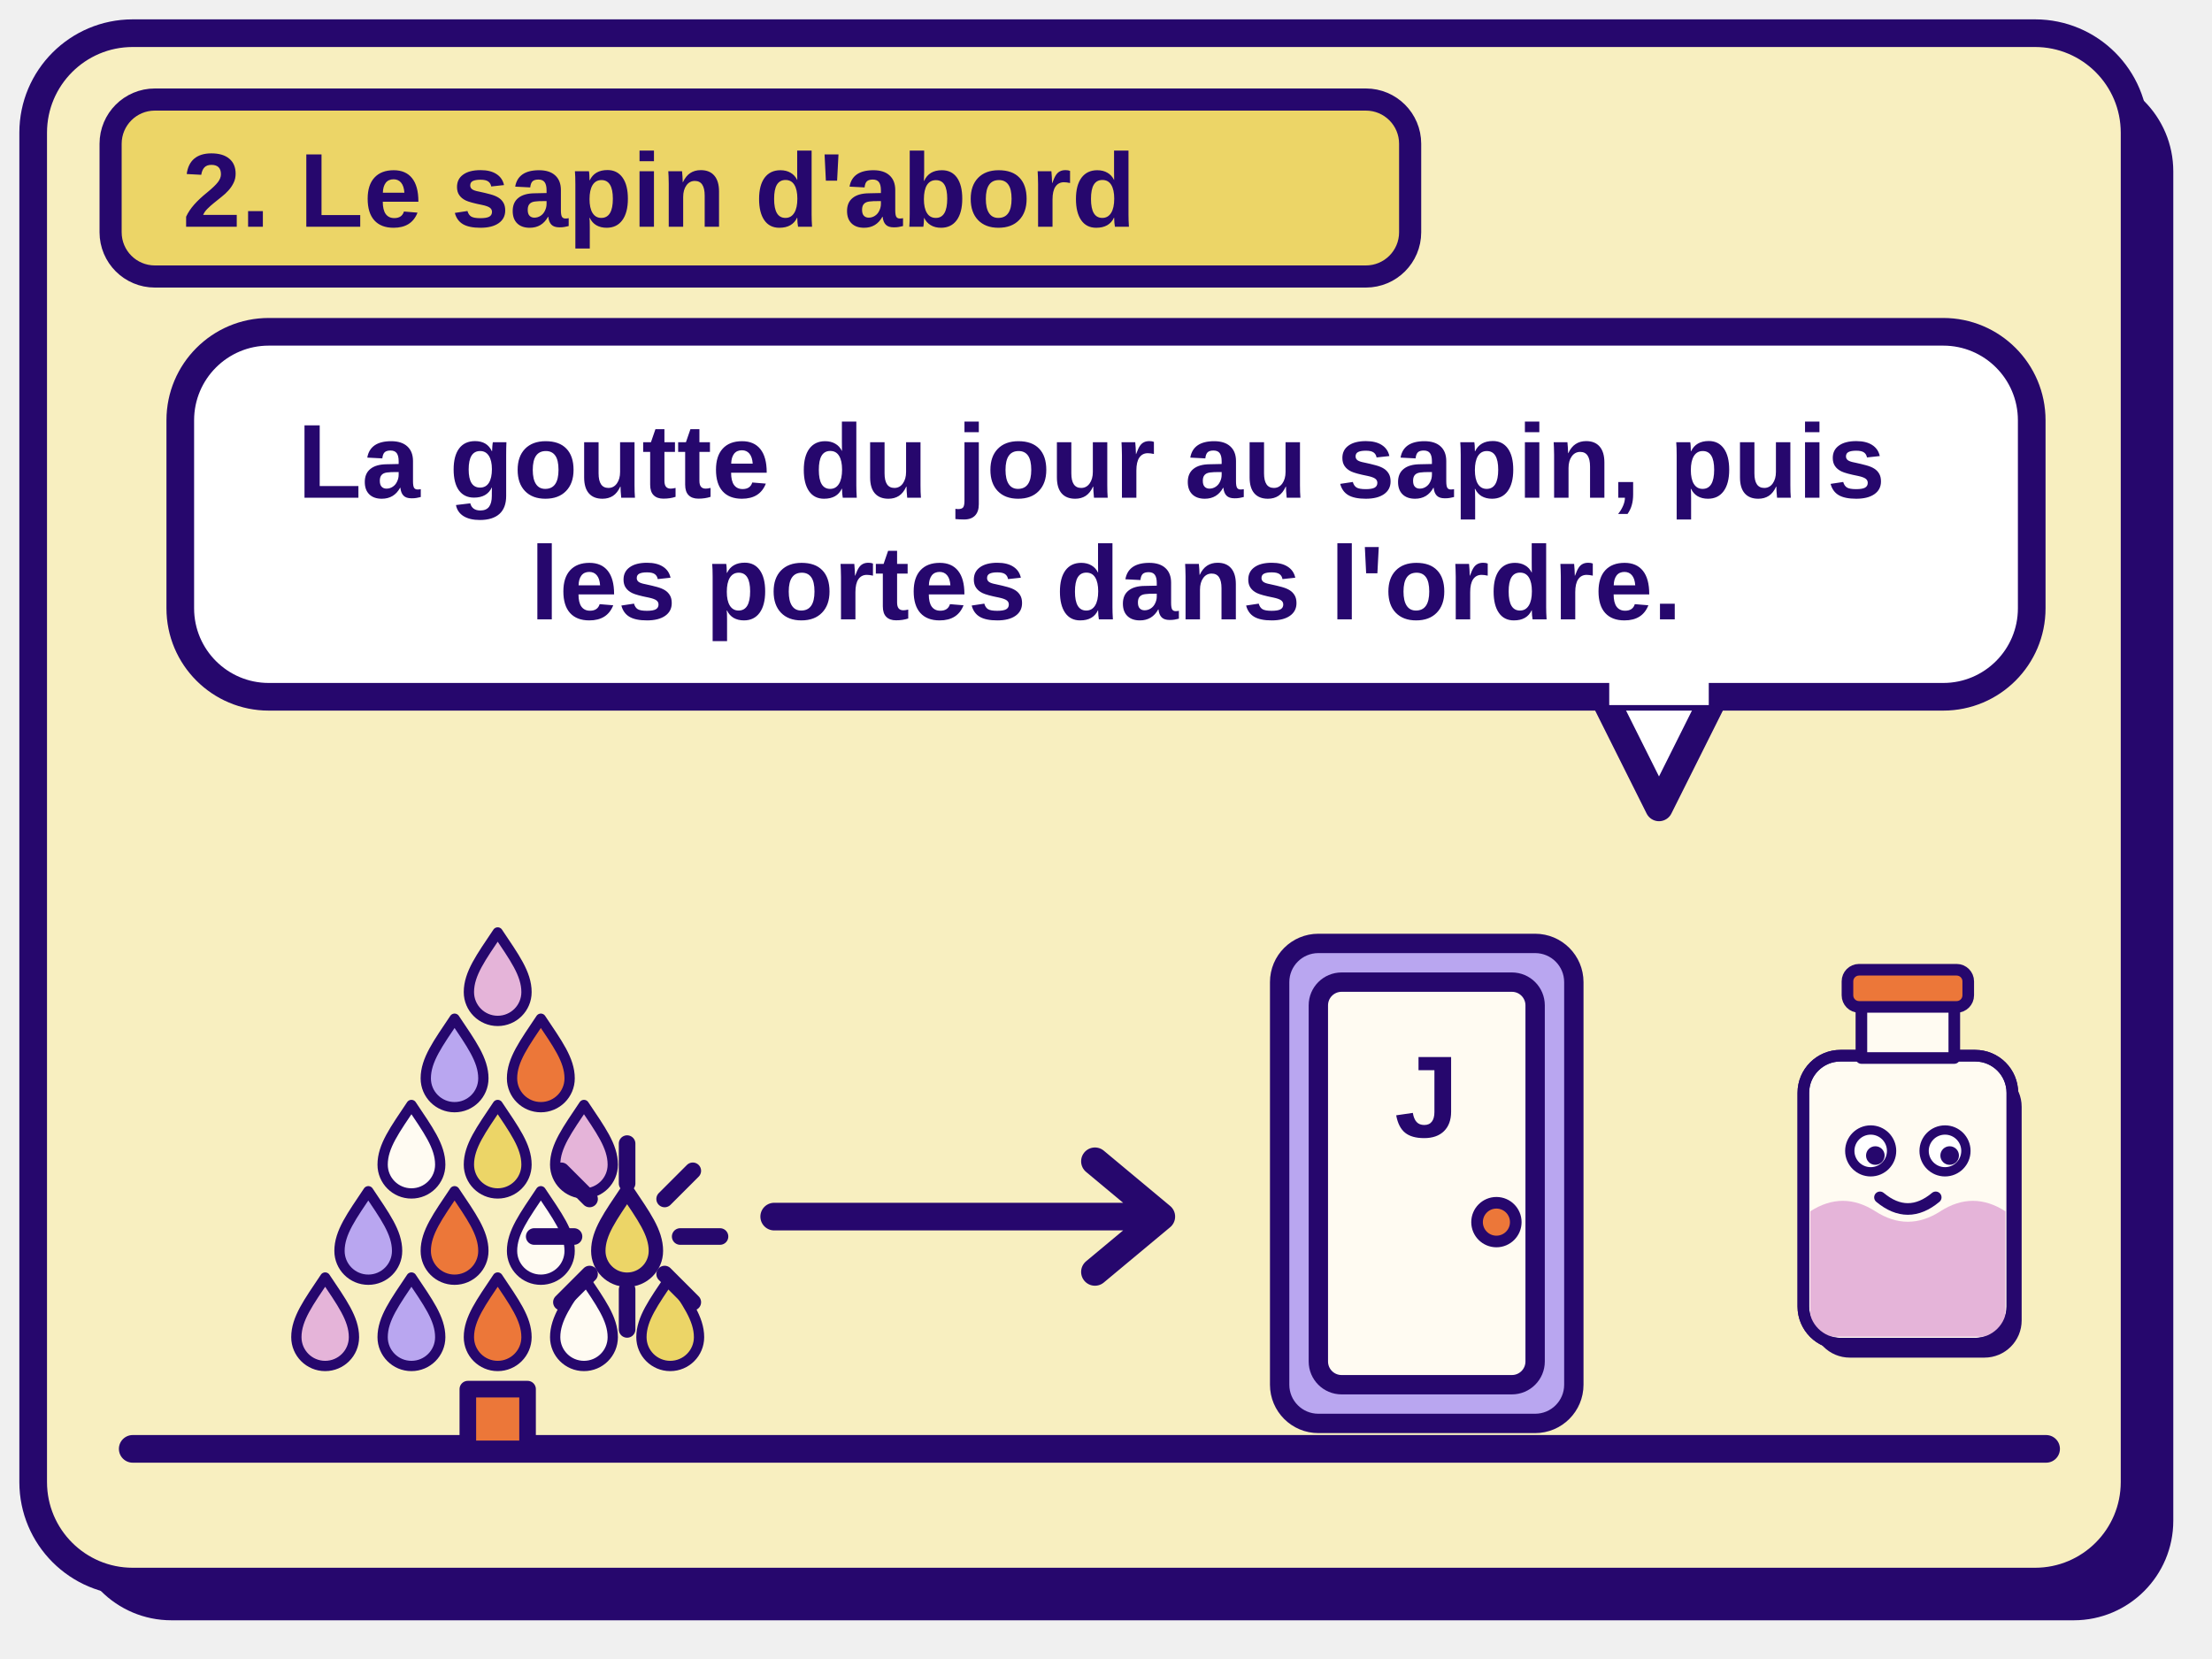
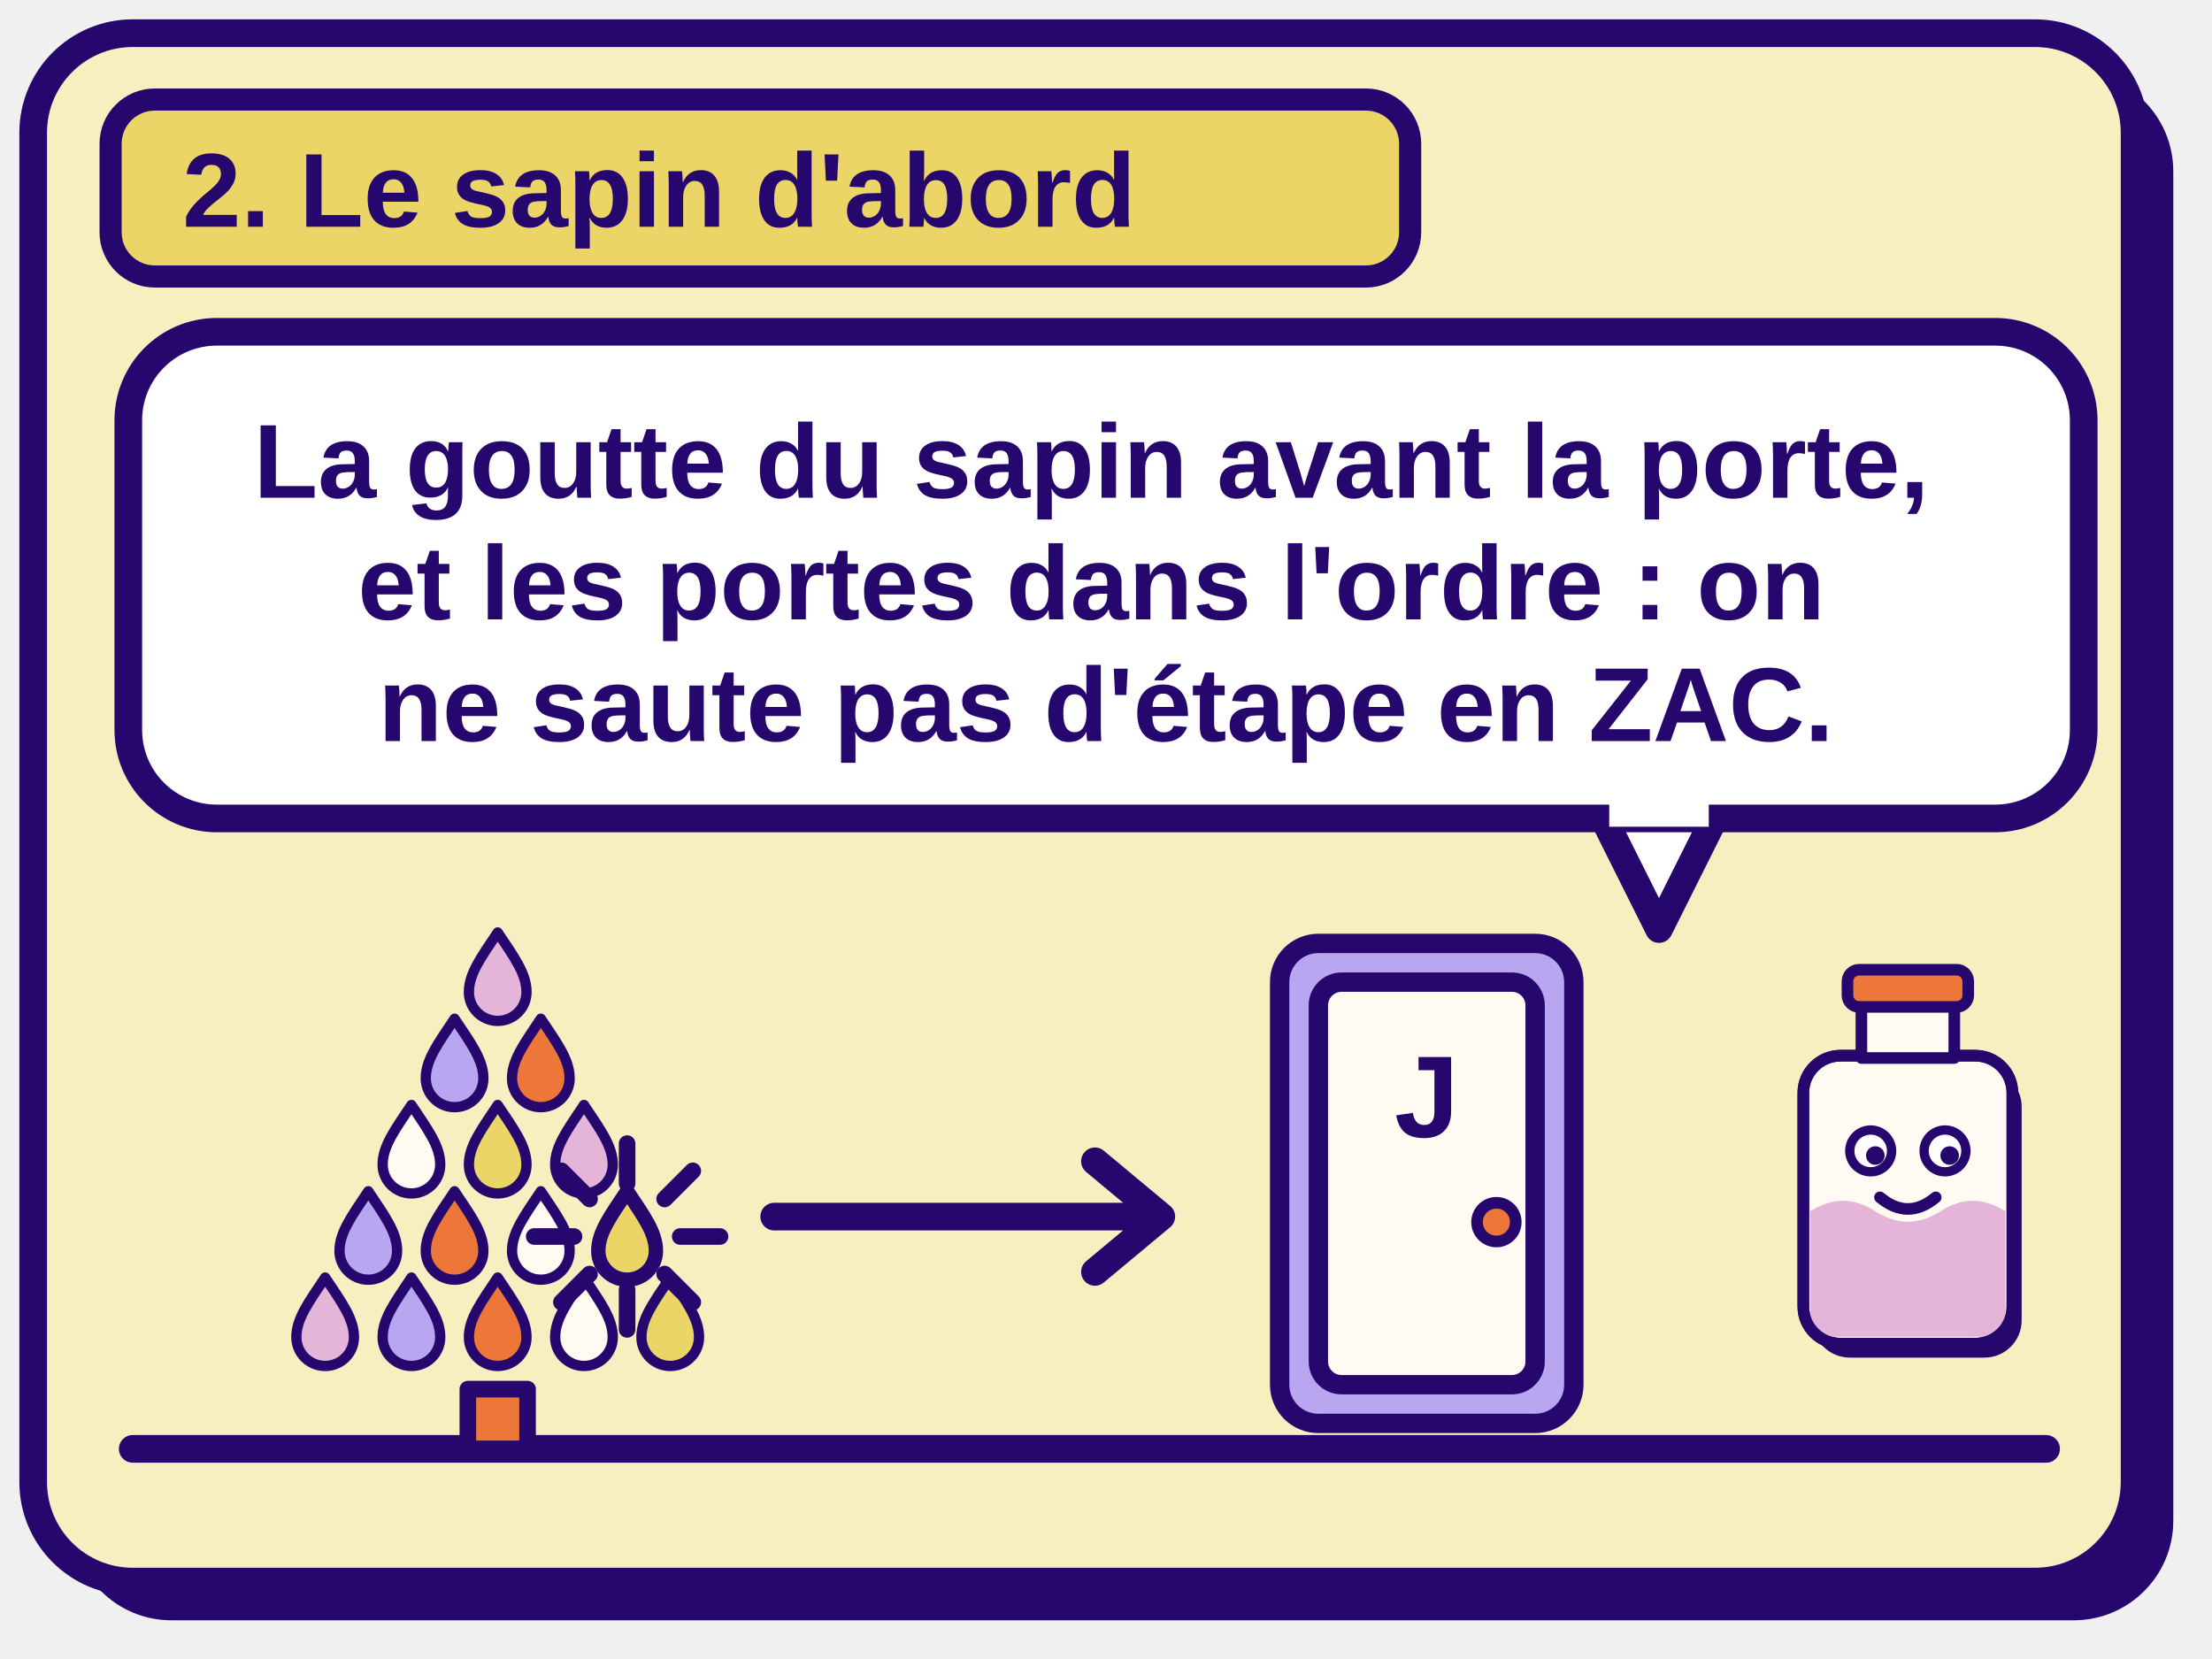
<svg xmlns="http://www.w3.org/2000/svg" viewBox="0 0 400 300" role="img" aria-labelledby="tpg1">
  <rect x="13" y="13" width="380" height="280" rx="18" fill="#26076D" />
  <rect x="6" y="6" width="380" height="280" rx="18" fill="#F8EFC0" stroke="#26076D" stroke-width="5" stroke-linejoin="round" stroke-linecap="round" />
  <rect x="20" y="18" width="235" height="32" rx="8" fill="#ECD567" stroke="#26076D" stroke-width="4" />
  <text font-family="Arial,Helvetica,sans-serif" x="33" y="41" font-size="19" font-weight="700" fill="#26076D">2. Le sapin d'abord</text>
-   <path d="M288 122L300 146L312 122Z" fill="#fff" stroke="#26076D" stroke-width="5" stroke-linejoin="round" stroke-linecap="round" />
-   <rect x="32.6" y="60" width="334.8" height="66" rx="16" fill="#fff" stroke="#26076D" stroke-width="5" stroke-linejoin="round" stroke-linecap="round" />
-   <path d="M291 124h18" stroke="#fff" stroke-width="7" />
+   <path d="M288 144L300 168L312 144Z" fill="#fff" stroke="#26076D" stroke-width="5" stroke-linejoin="round" stroke-linecap="round" />
+   <rect x="23.2" y="60" width="353.6" height="88" rx="16" fill="#fff" stroke="#26076D" stroke-width="5" stroke-linejoin="round" stroke-linecap="round" />
+   <path d="M291 146h18" stroke="#fff" stroke-width="7" />
  <text font-family="Arial,Helvetica,sans-serif" font-size="19" font-weight="700" fill="#26076D" text-anchor="middle">
-     <tspan x="200" y="90">La goutte du jour au sapin, puis</tspan>
-     <tspan x="200" y="112">les portes dans l'ordre.</tspan>
+     <tspan x="200" y="90">La goutte du sapin avant la porte,</tspan>
+     <tspan x="200" y="112">et les portes dans l'ordre : on</tspan>
+     <tspan x="200" y="134">ne saute pas d'étape en ZAC.</tspan>
  </text>
  <path d="M24 262h346" stroke="#26076D" stroke-width="5" stroke-linejoin="round" stroke-linecap="round" />
  <g transform="translate(90 214) scale(0.6)">
    <rect x="-9" y="62" width="18" height="18" fill="#EC7739" stroke="#26076D" stroke-width="5" stroke-linejoin="round" stroke-linecap="round" />
    <path transform="translate(0 -62) scale(0.62)" d="M0-22C8-10 14-2 14 7a14 14 0 0 1-28 0c0-9 6-17 14-29z" fill="#E5B4D9" stroke="#26076D" stroke-width="5" stroke-linejoin="round" stroke-linecap="round" />
    <path transform="translate(-13 -36) scale(0.62)" d="M0-22C8-10 14-2 14 7a14 14 0 0 1-28 0c0-9 6-17 14-29z" fill="#B9A6F0" stroke="#26076D" stroke-width="5" stroke-linejoin="round" stroke-linecap="round" />
    <path transform="translate(13 -36) scale(0.62)" d="M0-22C8-10 14-2 14 7a14 14 0 0 1-28 0c0-9 6-17 14-29z" fill="#EC7739" stroke="#26076D" stroke-width="5" stroke-linejoin="round" stroke-linecap="round" />
    <path transform="translate(-26 -10) scale(0.62)" d="M0-22C8-10 14-2 14 7a14 14 0 0 1-28 0c0-9 6-17 14-29z" fill="#FFFBF2" stroke="#26076D" stroke-width="5" stroke-linejoin="round" stroke-linecap="round" />
    <path transform="translate(0 -10) scale(0.62)" d="M0-22C8-10 14-2 14 7a14 14 0 0 1-28 0c0-9 6-17 14-29z" fill="#ECD567" stroke="#26076D" stroke-width="5" stroke-linejoin="round" stroke-linecap="round" />
    <path transform="translate(26 -10) scale(0.62)" d="M0-22C8-10 14-2 14 7a14 14 0 0 1-28 0c0-9 6-17 14-29z" fill="#E5B4D9" stroke="#26076D" stroke-width="5" stroke-linejoin="round" stroke-linecap="round" />
    <path transform="translate(-39 16) scale(0.62)" d="M0-22C8-10 14-2 14 7a14 14 0 0 1-28 0c0-9 6-17 14-29z" fill="#B9A6F0" stroke="#26076D" stroke-width="5" stroke-linejoin="round" stroke-linecap="round" />
    <path transform="translate(-13 16) scale(0.62)" d="M0-22C8-10 14-2 14 7a14 14 0 0 1-28 0c0-9 6-17 14-29z" fill="#EC7739" stroke="#26076D" stroke-width="5" stroke-linejoin="round" stroke-linecap="round" />
    <path transform="translate(13 16) scale(0.62)" d="M0-22C8-10 14-2 14 7a14 14 0 0 1-28 0c0-9 6-17 14-29z" fill="#FFFBF2" stroke="#26076D" stroke-width="5" stroke-linejoin="round" stroke-linecap="round" />
    <path transform="translate(39 16) scale(0.62)" d="M0-22C8-10 14-2 14 7a14 14 0 0 1-28 0c0-9 6-17 14-29z" fill="#ECD567" stroke="#26076D" stroke-width="7" stroke-linejoin="round" stroke-linecap="round" />
    <path transform="translate(-52 42) scale(0.62)" d="M0-22C8-10 14-2 14 7a14 14 0 0 1-28 0c0-9 6-17 14-29z" fill="#E5B4D9" stroke="#26076D" stroke-width="5" stroke-linejoin="round" stroke-linecap="round" />
    <path transform="translate(-26 42) scale(0.62)" d="M0-22C8-10 14-2 14 7a14 14 0 0 1-28 0c0-9 6-17 14-29z" fill="#B9A6F0" stroke="#26076D" stroke-width="5" stroke-linejoin="round" stroke-linecap="round" />
    <path transform="translate(0 42) scale(0.62)" d="M0-22C8-10 14-2 14 7a14 14 0 0 1-28 0c0-9 6-17 14-29z" fill="#EC7739" stroke="#26076D" stroke-width="5" stroke-linejoin="round" stroke-linecap="round" />
    <path transform="translate(26 42) scale(0.62)" d="M0-22C8-10 14-2 14 7a14 14 0 0 1-28 0c0-9 6-17 14-29z" fill="#FFFBF2" stroke="#26076D" stroke-width="5" stroke-linejoin="round" stroke-linecap="round" />
    <path transform="translate(52 42) scale(0.62)" d="M0-22C8-10 14-2 14 7a14 14 0 0 1-28 0c0-9 6-17 14-29z" fill="#ECD567" stroke="#26076D" stroke-width="5" stroke-linejoin="round" stroke-linecap="round" />
    <path d="M55 16L67 16" stroke="#26076D" stroke-width="5" stroke-linejoin="round" stroke-linecap="round" />
    <path d="M50.314 27.314L58.799 35.799" stroke="#26076D" stroke-width="5" stroke-linejoin="round" stroke-linecap="round" />
    <path d="M39 32L39 44" stroke="#26076D" stroke-width="5" stroke-linejoin="round" stroke-linecap="round" />
    <path d="M27.686 27.314L19.201 35.799" stroke="#26076D" stroke-width="5" stroke-linejoin="round" stroke-linecap="round" />
    <path d="M23 16L11 16" stroke="#26076D" stroke-width="5" stroke-linejoin="round" stroke-linecap="round" />
    <path d="M27.686 4.686L19.201 -3.799" stroke="#26076D" stroke-width="5" stroke-linejoin="round" stroke-linecap="round" />
    <path d="M39 0L39 -12" stroke="#26076D" stroke-width="5" stroke-linejoin="round" stroke-linecap="round" />
    <path d="M50.314 4.686L58.799 -3.799" stroke="#26076D" stroke-width="5" stroke-linejoin="round" stroke-linecap="round" />
  </g>
  <path d="M140 220h70M198 210l12 10-12 10" fill="none" stroke="#26076D" stroke-width="5" stroke-linejoin="round" stroke-linecap="round" />
  <g transform="translate(258 214) scale(0.7)">
    <rect x="-38" y="-62" width="76" height="124" rx="10" fill="#B9A6F0" stroke="#26076D" stroke-width="5" stroke-linejoin="round" stroke-linecap="round" />
    <rect x="-28" y="-52" width="56" height="104" rx="6" fill="#FFFBF2" stroke="#26076D" stroke-width="5" stroke-linejoin="round" stroke-linecap="round" />
    <text font-family="Arial,Helvetica,sans-serif" x="0" y="-12" font-size="30" font-weight="700" fill="#26076D" text-anchor="middle">J</text>
    <circle cx="18" cy="10" r="5" fill="#EC7739" stroke="#26076D" stroke-width="3" />
  </g>
  <g transform="translate(345 214) scale(0.42)">
    <rect x="-41" y="-49" width="90" height="124" rx="16" fill="#26076D" />
    <rect x="-45" y="-55" width="90" height="124" rx="16" fill="#FFFBF2" stroke="#26076D" stroke-width="5" stroke-linejoin="round" stroke-linecap="round" />
    <path d="M-42 12q14-9 28 0t28 0t28 0V55q0 11-11 11h-62q-11 0-11-11z" fill="#E5B4D9" />
    <rect x="-45" y="-55" width="90" height="124" rx="16" fill="none" stroke="#26076D" stroke-width="5" stroke-linejoin="round" stroke-linecap="round" />
    <rect x="-20" y="-78" width="40" height="24" fill="#FFFBF2" stroke="#26076D" stroke-width="5" stroke-linejoin="round" stroke-linecap="round" />
    <rect x="-26" y="-92" width="52" height="16" rx="5" fill="#EC7739" stroke="#26076D" stroke-width="5" stroke-linejoin="round" stroke-linecap="round" />
    <circle cx="-16" cy="-14" r="9" fill="#fff" stroke="#26076D" stroke-width="4" />
    <circle cx="16" cy="-14" r="9" fill="#fff" stroke="#26076D" stroke-width="4" />
    <circle cx="-14" cy="-12" r="4" fill="#26076D" />
    <circle cx="18" cy="-12" r="4" fill="#26076D" />
    <path d="M-12 6q12 10 24 0" fill="none" stroke="#26076D" stroke-width="5" stroke-linejoin="round" stroke-linecap="round" />
  </g>
</svg>
